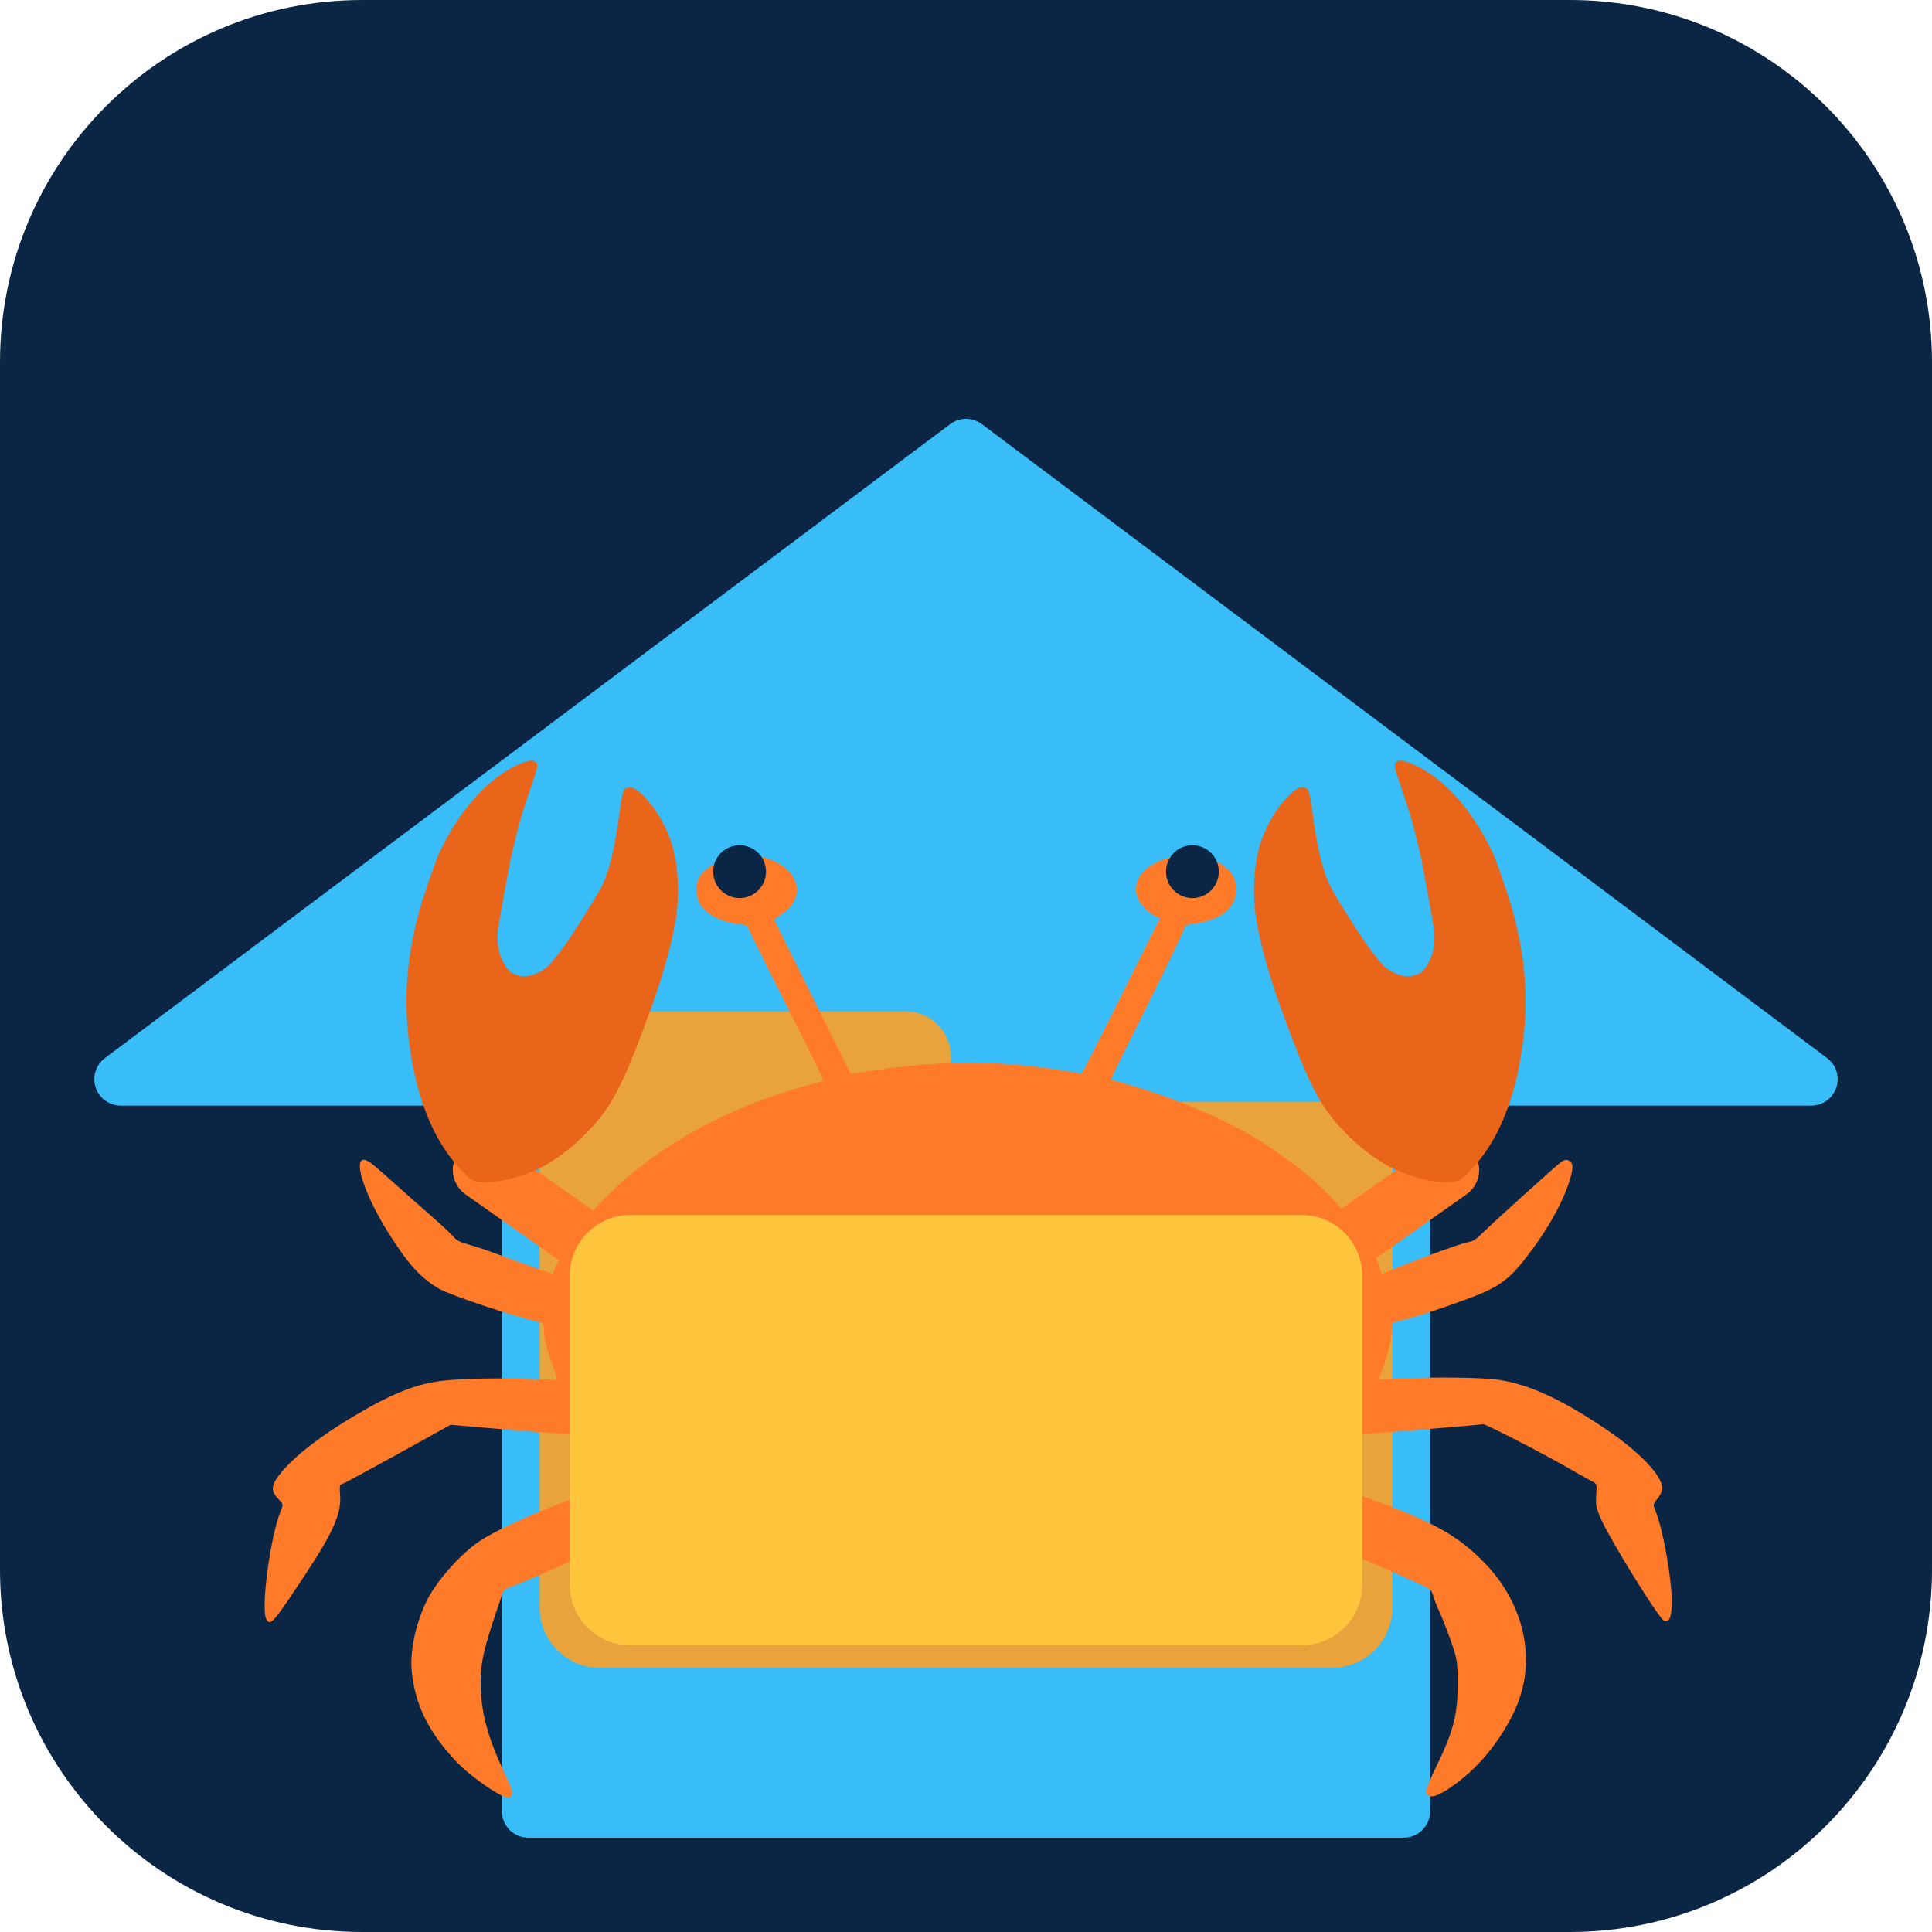
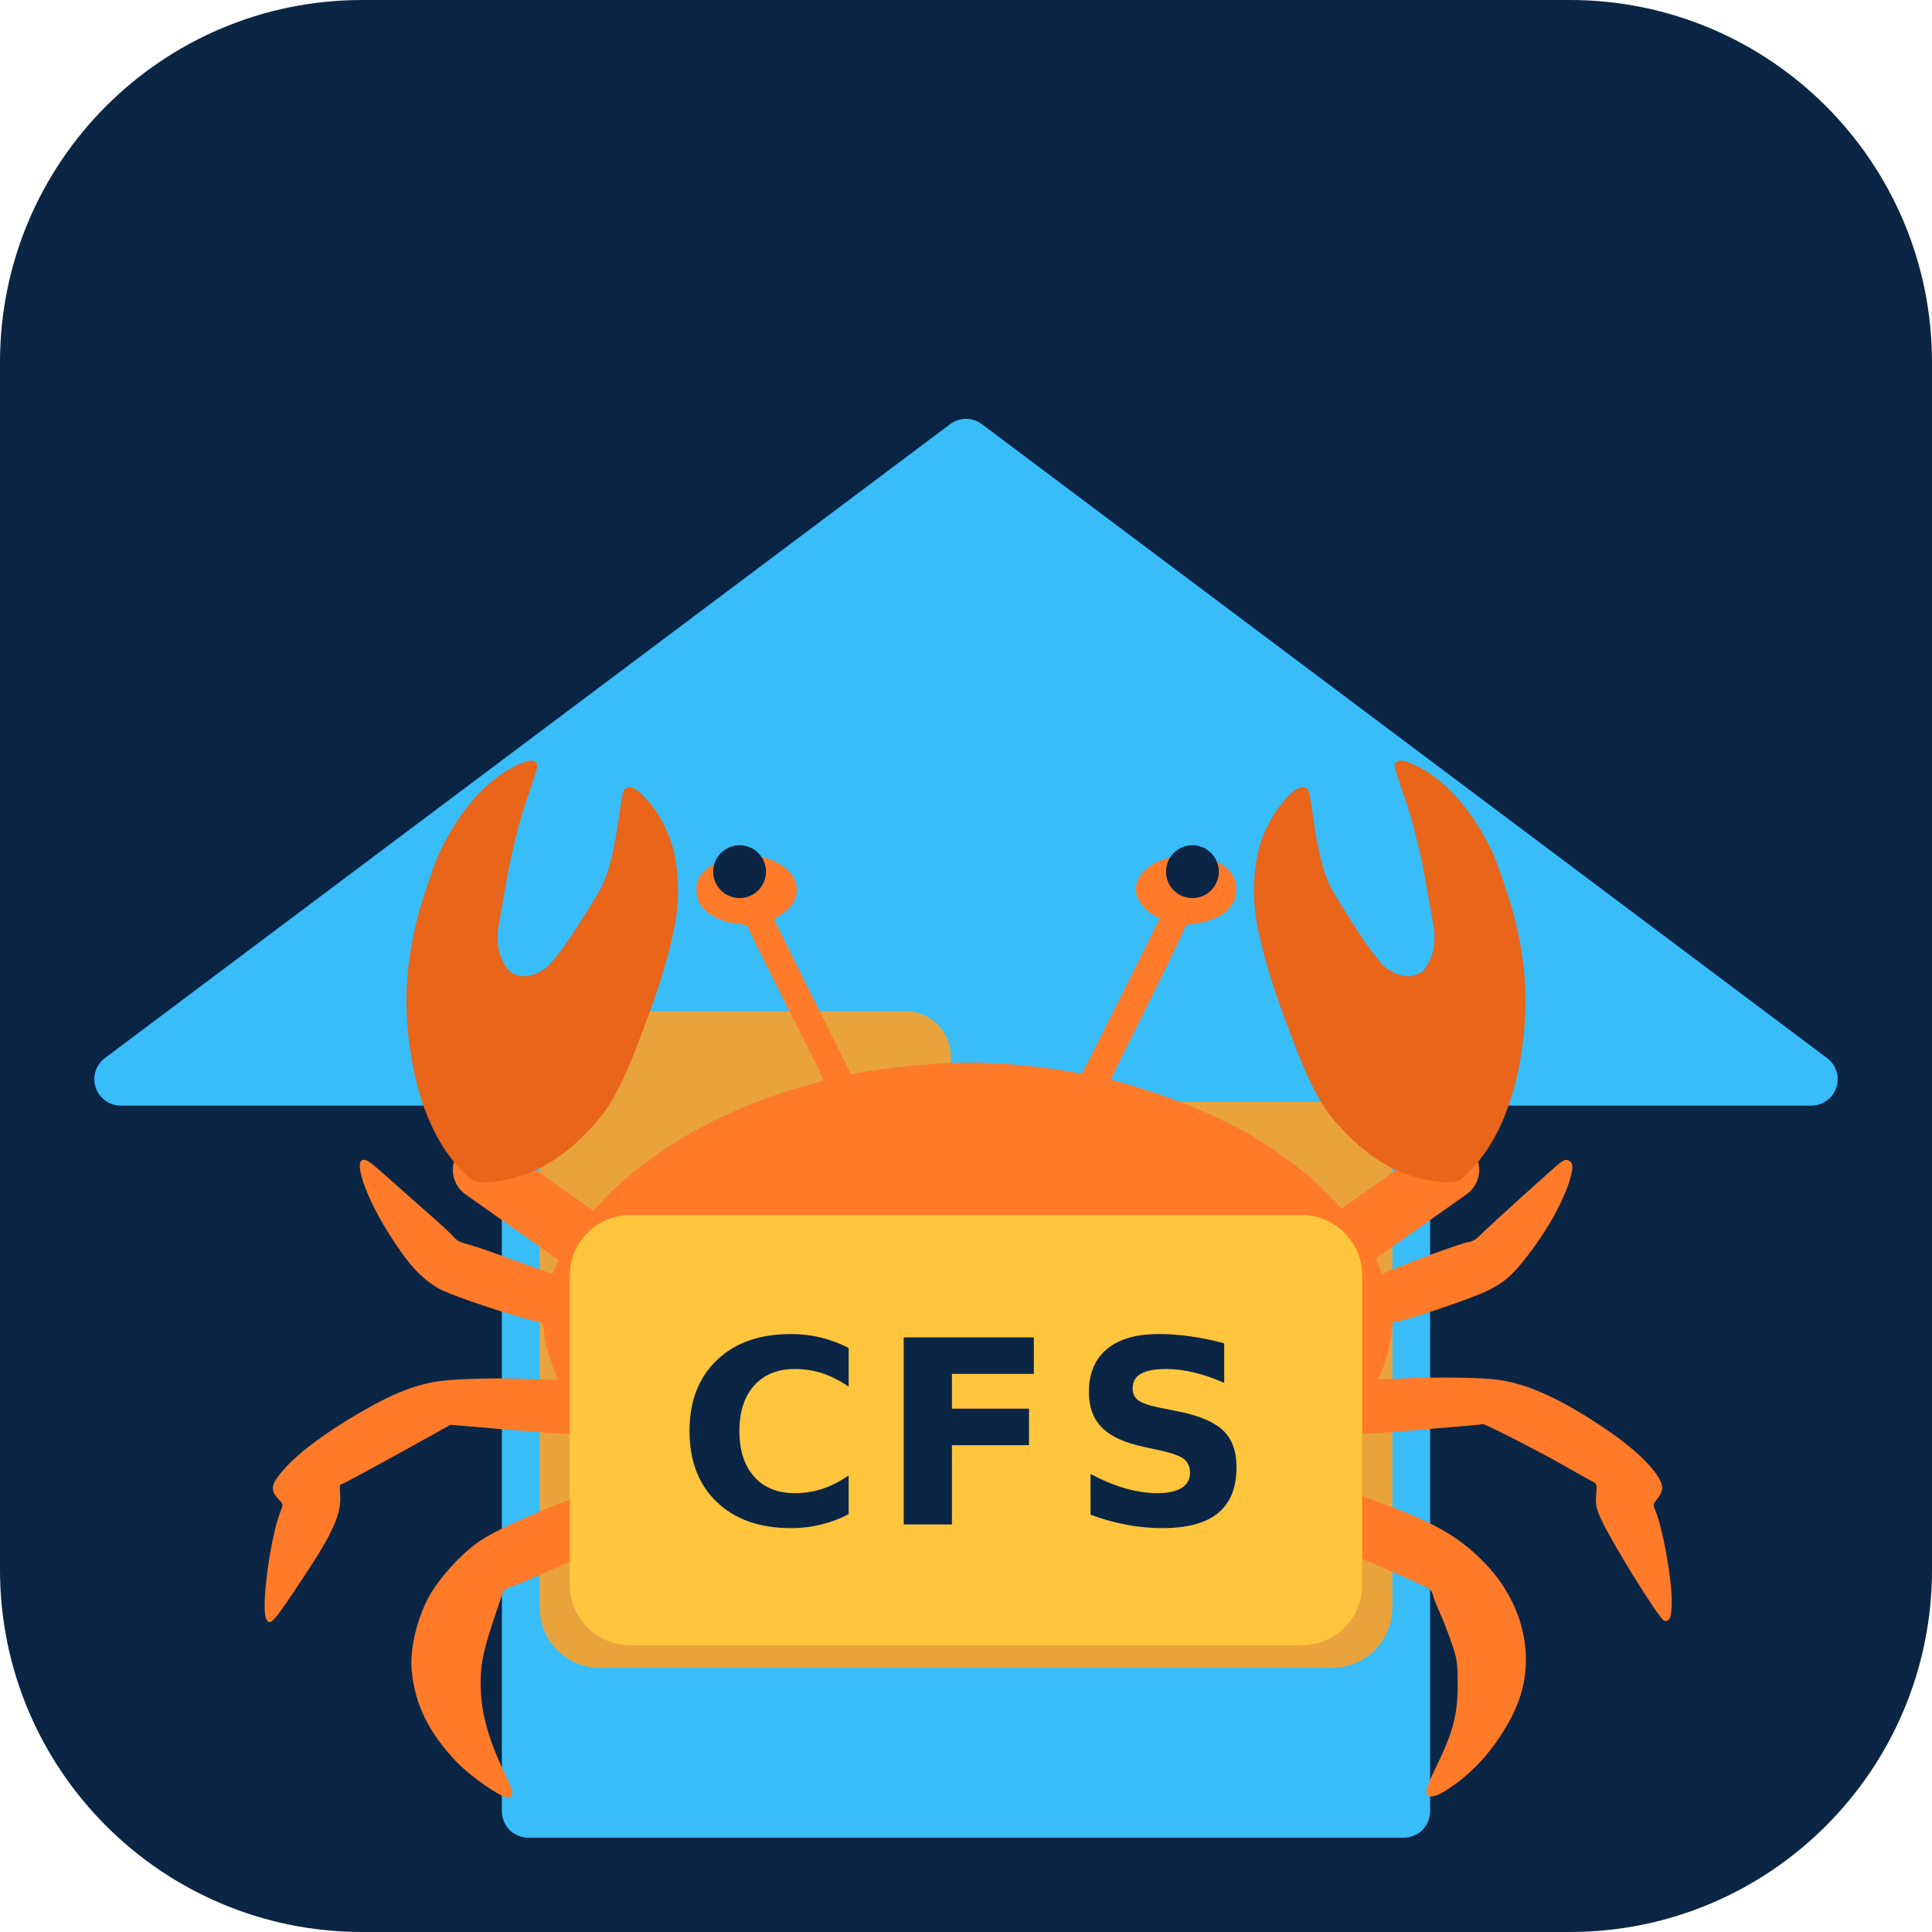
<svg xmlns="http://www.w3.org/2000/svg" viewBox="0 0 512 512" width="512" height="512">
  <rect x="0" y="0" width="512" height="512" rx="96" fill="#0B2545" />
  <path d="M256 118 L480 286 H372 V480 H140 V286 H32 Z" fill="#38BDF8" stroke="#38BDF8" stroke-width="14" stroke-linejoin="round" />
  <rect x="160" y="268" width="92" height="32" rx="12" fill="#E8A33D" />
  <rect x="143" y="292" width="226" height="150" rx="16" fill="#E8A33D" />
  <g fill="#FF7A29" transform="translate(-2.0,179.9) scale(0.504,0.3444)">
    <path d="M 385.462 138.366 C 379.171 141.295, 372.670 148.536, 371.011 154.462 C 369.417 160.155, 370.091 169.384, 372.461 174.320 C 376.090 181.881, 383.914 187.478, 392.497 188.655 C 395.017 189, 397 189.805, 397 190.484 C 397 191.150, 405.365 215.951, 415.588 245.598 C 434.707 301.039, 437.365 309.029, 436.818 309.430 C 436.643 309.559, 433.800 310.711, 430.500 311.990 C 366.087 336.965, 313.856 392.911, 294.429 457.738 C 294.363 457.959, 275.367 448.061, 261.500 440.580 C 258.200 438.800, 253.025 436.357, 250 435.151 C 245.755 433.460, 243.998 432.083, 242.301 429.120 C 241.091 427.007, 235.910 419.929, 230.788 413.390 C 225.666 406.850, 217.024 395.650, 211.582 388.500 C 206.141 381.350, 200.550 374.262, 199.158 372.750 C 187.944 360.570, 193.332 391.879, 208.494 427 C 218.707 450.657, 225.407 461.394, 234.912 469.332 C 241.183 474.570, 272.891 490.027, 288.250 495.333 C 289.587 495.794, 290.002 497.066, 290.008 500.719 C 290.018 507.229, 291.548 516.507, 294.639 528.802 C 296.064 534.468, 297.065 539.223, 296.865 539.368 C 296.664 539.514, 290.200 539.240, 282.500 538.760 C 267.511 537.825, 247.349 538.411, 236.975 540.081 C 223.284 542.286, 210.353 549.727, 191 566.536 C 170.154 584.642, 155.713 601.648, 149.314 615.626 C 146.491 621.792, 146.838 626.009, 150.628 631.594 C 152.941 635.002, 152.972 635.294, 151.567 640.310 C 146.085 659.878, 141.017 715.653, 144.006 723.516 C 146.141 729.131, 147.301 727.193, 164.362 689.500 C 179.264 656.580, 183.691 641.674, 182.781 627.495 C 182.517 623.373, 182.638 620, 183.050 620 C 183.462 620, 187.584 616.962, 192.210 613.250 C 196.836 609.538, 205.319 602.753, 211.060 598.173 C 216.802 593.593, 225.853 586.280, 231.173 581.921 L 240.846 573.997 264.460 576.953 C 277.448 578.580, 294.618 580.466, 302.614 581.145 L 317.154 582.381 318.971 585.940 C 321.545 590.982, 331.523 604.808, 335.779 609.232 C 337.754 611.284, 339.174 613.113, 338.935 613.297 C 338.696 613.480, 330.721 617.537, 321.214 622.311 C 290.891 637.538, 263.891 654.938, 254.255 665.464 C 244.108 676.547, 232.734 695.965, 228.167 710 C 222.413 727.684, 219.444 748.299, 220.461 763.500 C 222.189 789.296, 229.299 810.516, 243.704 832.870 C 251.337 844.713, 267.380 861, 271.415 861 C 271.698 861, 272.411 860.101, 272.999 859.002 C 273.849 857.413, 273.043 853.808, 269.059 841.390 C 260.102 813.468, 256.639 793.916, 256.682 771.500 C 256.710 757.347, 258.484 745.638, 264.564 719.500 C 266.483 711.250, 268.250 703.585, 268.491 702.466 C 268.750 701.266, 270.793 699.527, 273.476 698.224 C 275.977 697.009, 286.612 690.397, 297.110 683.531 C 307.608 676.665, 321.891 668.157, 328.849 664.625 C 335.807 661.092, 348.047 654.887, 356.049 650.836 L 370.598 643.470 379.549 649.271 C 402.879 664.390, 434.871 677.472, 462.071 683.014 C 485.105 687.709, 520.167 689.441, 541.500 686.939 C 580.997 682.306, 615.172 670.020, 646.363 649.237 C 653.342 644.587, 657.666 642.290, 658.382 642.853 C 659.459 643.700, 664.647 646.473, 690.500 660.017 C 707.751 669.055, 732.751 684.426, 754.613 699.436 C 755.874 700.302, 756.977 702.452, 757.347 704.767 C 757.688 706.902, 759.348 713.115, 761.036 718.574 C 762.723 724.033, 765.524 734.575, 767.259 742 C 770.174 754.474, 770.416 756.868, 770.437 773.500 C 770.468 797.352, 768.037 810.718, 758.530 838.958 C 756.039 846.360, 754 853.871, 754 855.649 C 754 862.151, 758.426 861.308, 766.492 853.268 C 775.798 843.991, 783.798 832.427, 790.542 818.500 C 801.458 795.959, 806.241 776.706, 806.317 755 C 806.410 728.313, 798.661 701.559, 784.733 680.478 C 769.184 656.944, 754.138 645.561, 709.250 623.375 C 697.563 617.599, 688 612.695, 688 612.478 C 688 612.261, 691.188 608.128, 695.084 603.292 C 698.980 598.456, 703.811 591.740, 705.820 588.367 L 709.472 582.233 716.986 581.575 C 728.627 580.554, 783.374 573.959, 783.809 573.525 C 784.439 572.894, 814.562 595.480, 827 605.909 C 833.325 611.212, 839.675 616.433, 841.111 617.510 C 843.640 619.407, 843.708 619.736, 843.277 627.984 C 842.904 635.124, 843.260 637.951, 845.480 645.484 C 850.341 661.983, 876.568 724.023, 879.028 724.843 C 881.959 725.820, 883 721.812, 882.999 709.559 C 882.997 692.105, 878.237 653.429, 874.481 640.350 C 873.048 635.358, 873.079 635.066, 875.489 630.850 C 876.900 628.381, 877.981 624.891, 877.988 622.779 C 878.019 613.305, 866.398 595.344, 849.088 578.109 C 825.583 554.707, 807.960 542.774, 791.930 539.407 C 783.308 537.596, 759.702 537.090, 741.116 538.318 L 728.731 539.136 729.406 536.818 C 732.184 527.283, 735.128 512.017, 735.652 504.435 L 736.277 495.371 741.389 493.577 C 750.732 490.298, 778.394 476.259, 785.763 471.057 C 795.625 464.095, 800.293 457.750, 810.375 437.609 C 819.322 419.734, 826.445 400.196, 829.465 385.248 C 831.385 375.748, 831.211 372.147, 828.761 370.613 C 827.367 369.740, 826.546 370.018, 824.628 372.012 C 822.050 374.691, 787.478 420.457, 782.207 428.169 C 779.868 431.590, 778.145 433.016, 775.758 433.504 C 772.540 434.162, 743.599 449.626, 735.130 455.212 C 732.727 456.797, 730.670 457.960, 730.559 457.797 C 730.449 457.634, 729.815 455.050, 729.152 452.056 C 725.377 435.020, 709.458 404.776, 693.593 384.500 C 685.565 374.240, 669.933 357.989, 660.695 350.300 C 642.913 335.500, 618.065 320.704, 595.500 311.478 C 591.650 309.904, 588.351 308.515, 588.168 308.393 C 587.986 308.270, 591.514 297.444, 596.008 284.335 C 611.695 238.581, 624.748 199.461, 626.032 194.352 C 627.281 189.382, 627.467 189.182, 631.413 188.571 C 638.285 187.508, 645.704 183.296, 648.845 178.675 C 652.770 172.901, 654 168.759, 654 161.318 C 654 145.776, 642.098 135.080, 626.078 136.227 C 609.695 137.399, 598.429 151.934, 601.896 167.426 C 603.194 173.224, 607.404 179.908, 611.414 182.536 L 613.868 184.143 600.526 223.322 C 582.638 275.850, 573.194 303.140, 572.748 303.585 C 572.546 303.788, 569.257 303.076, 565.440 302.003 C 554.660 298.974, 534.798 296.042, 520.500 295.369 C 502.881 294.539, 476.355 297.768, 453.932 303.472 L 451.364 304.126 431.150 244.621 L 410.936 185.116 415.312 180.741 C 428.384 167.669, 424.127 145.822, 407 138.079 C 400.668 135.216, 391.978 135.331, 385.462 138.366" />
  </g>
  <g stroke="#FF7A29" stroke-width="16" stroke-linecap="round">
    <line x1="162" y1="334" x2="128" y2="310" />
    <line x1="350" y1="334" x2="384" y2="310" />
  </g>
  <rect x="151" y="322" width="210" height="114" rx="16" fill="#FFC53D" />
  <g fill="#E8651A" transform="translate(23,-31) rotate(-72 100 322) translate(48.0,242.4) scale(0.1688)">
    <path d="M 560 314.076 C 483.768 318.510, 420.715 334.684, 356.694 366.225 C 333.385 377.708, 318.172 386.270, 301 397.568 C 251.168 430.355, 216.846 466.498, 196.195 507.934 C 189.792 520.783, 189.502 521.676, 189.552 528.434 C 189.676 545.154, 205.550 577.232, 226.700 603.500 C 250.292 632.801, 286.518 658.814, 331 678.393 C 373.978 697.310, 414.908 703.127, 533 707.103 C 593.897 709.153, 652.607 706.060, 688.500 698.910 C 724.745 691.690, 761.992 676.622, 787.500 658.859 C 805.650 646.221, 825.001 626.545, 836.697 608.837 C 847.111 593.069, 853 579.766, 853 572.009 C 853 567.919, 852.479 566.449, 850.077 563.766 C 847.288 560.649, 846.843 560.506, 840.327 560.629 C 836.572 560.700, 823.375 562.600, 811 564.851 C 751.886 575.603, 717.535 578.203, 689.358 574.057 C 677.568 572.323, 629.875 560.604, 597.352 551.451 C 579.354 546.386, 555.134 537.705, 546.841 533.347 C 536.604 527.968, 526.364 517.539, 521.342 507.378 C 517.738 500.085, 517.501 499.044, 517.509 490.552 C 517.517 482.525, 517.845 480.878, 520.400 476.006 C 523.819 469.485, 534.127 458.985, 542.500 453.493 C 550.506 448.242, 564.664 442.519, 574.500 440.559 C 581.318 439.200, 648.028 429.995, 683.500 425.519 C 689.550 424.755, 708.675 423.150, 726 421.951 C 753.305 420.062, 762.816 419.845, 797.420 420.324 C 840.024 420.913, 841.440 420.783, 843.970 416.055 C 847.006 410.383, 844.180 404.018, 833.067 391.500 C 798.020 352.020, 736.577 324.849, 661 315.409 C 645.952 313.529, 583.554 312.706, 560 314.076" />
  </g>
  <g fill="#E8651A" transform="translate(512,0) scale(-1,1) translate(23,-31) rotate(-72 100 322) translate(48.0,242.4) scale(0.1688)">
    <path d="M 560 314.076 C 483.768 318.510, 420.715 334.684, 356.694 366.225 C 333.385 377.708, 318.172 386.270, 301 397.568 C 251.168 430.355, 216.846 466.498, 196.195 507.934 C 189.792 520.783, 189.502 521.676, 189.552 528.434 C 189.676 545.154, 205.550 577.232, 226.700 603.500 C 250.292 632.801, 286.518 658.814, 331 678.393 C 373.978 697.310, 414.908 703.127, 533 707.103 C 593.897 709.153, 652.607 706.060, 688.500 698.910 C 724.745 691.690, 761.992 676.622, 787.500 658.859 C 805.650 646.221, 825.001 626.545, 836.697 608.837 C 847.111 593.069, 853 579.766, 853 572.009 C 853 567.919, 852.479 566.449, 850.077 563.766 C 847.288 560.649, 846.843 560.506, 840.327 560.629 C 836.572 560.700, 823.375 562.600, 811 564.851 C 751.886 575.603, 717.535 578.203, 689.358 574.057 C 677.568 572.323, 629.875 560.604, 597.352 551.451 C 579.354 546.386, 555.134 537.705, 546.841 533.347 C 536.604 527.968, 526.364 517.539, 521.342 507.378 C 517.738 500.085, 517.501 499.044, 517.509 490.552 C 517.517 482.525, 517.845 480.878, 520.400 476.006 C 523.819 469.485, 534.127 458.985, 542.500 453.493 C 550.506 448.242, 564.664 442.519, 574.500 440.559 C 581.318 439.200, 648.028 429.995, 683.500 425.519 C 689.550 424.755, 708.675 423.150, 726 421.951 C 753.305 420.062, 762.816 419.845, 797.420 420.324 C 840.024 420.913, 841.440 420.783, 843.970 416.055 C 847.006 410.383, 844.180 404.018, 833.067 391.500 C 798.020 352.020, 736.577 324.849, 661 315.409 C 645.952 313.529, 583.554 312.706, 560 314.076" />
  </g>
+   <text x="256" y="404" text-anchor="middle" font-family="DejaVu Sans, Arial, Helvetica, sans-serif" font-weight="bold" font-size="68" fill="#0B2545" letter-spacing="4">CFS</text>
  <circle cx="196" cy="231" r="7" fill="#0B2545" />
  <circle cx="316" cy="231" r="7" fill="#0B2545" />
</svg>
